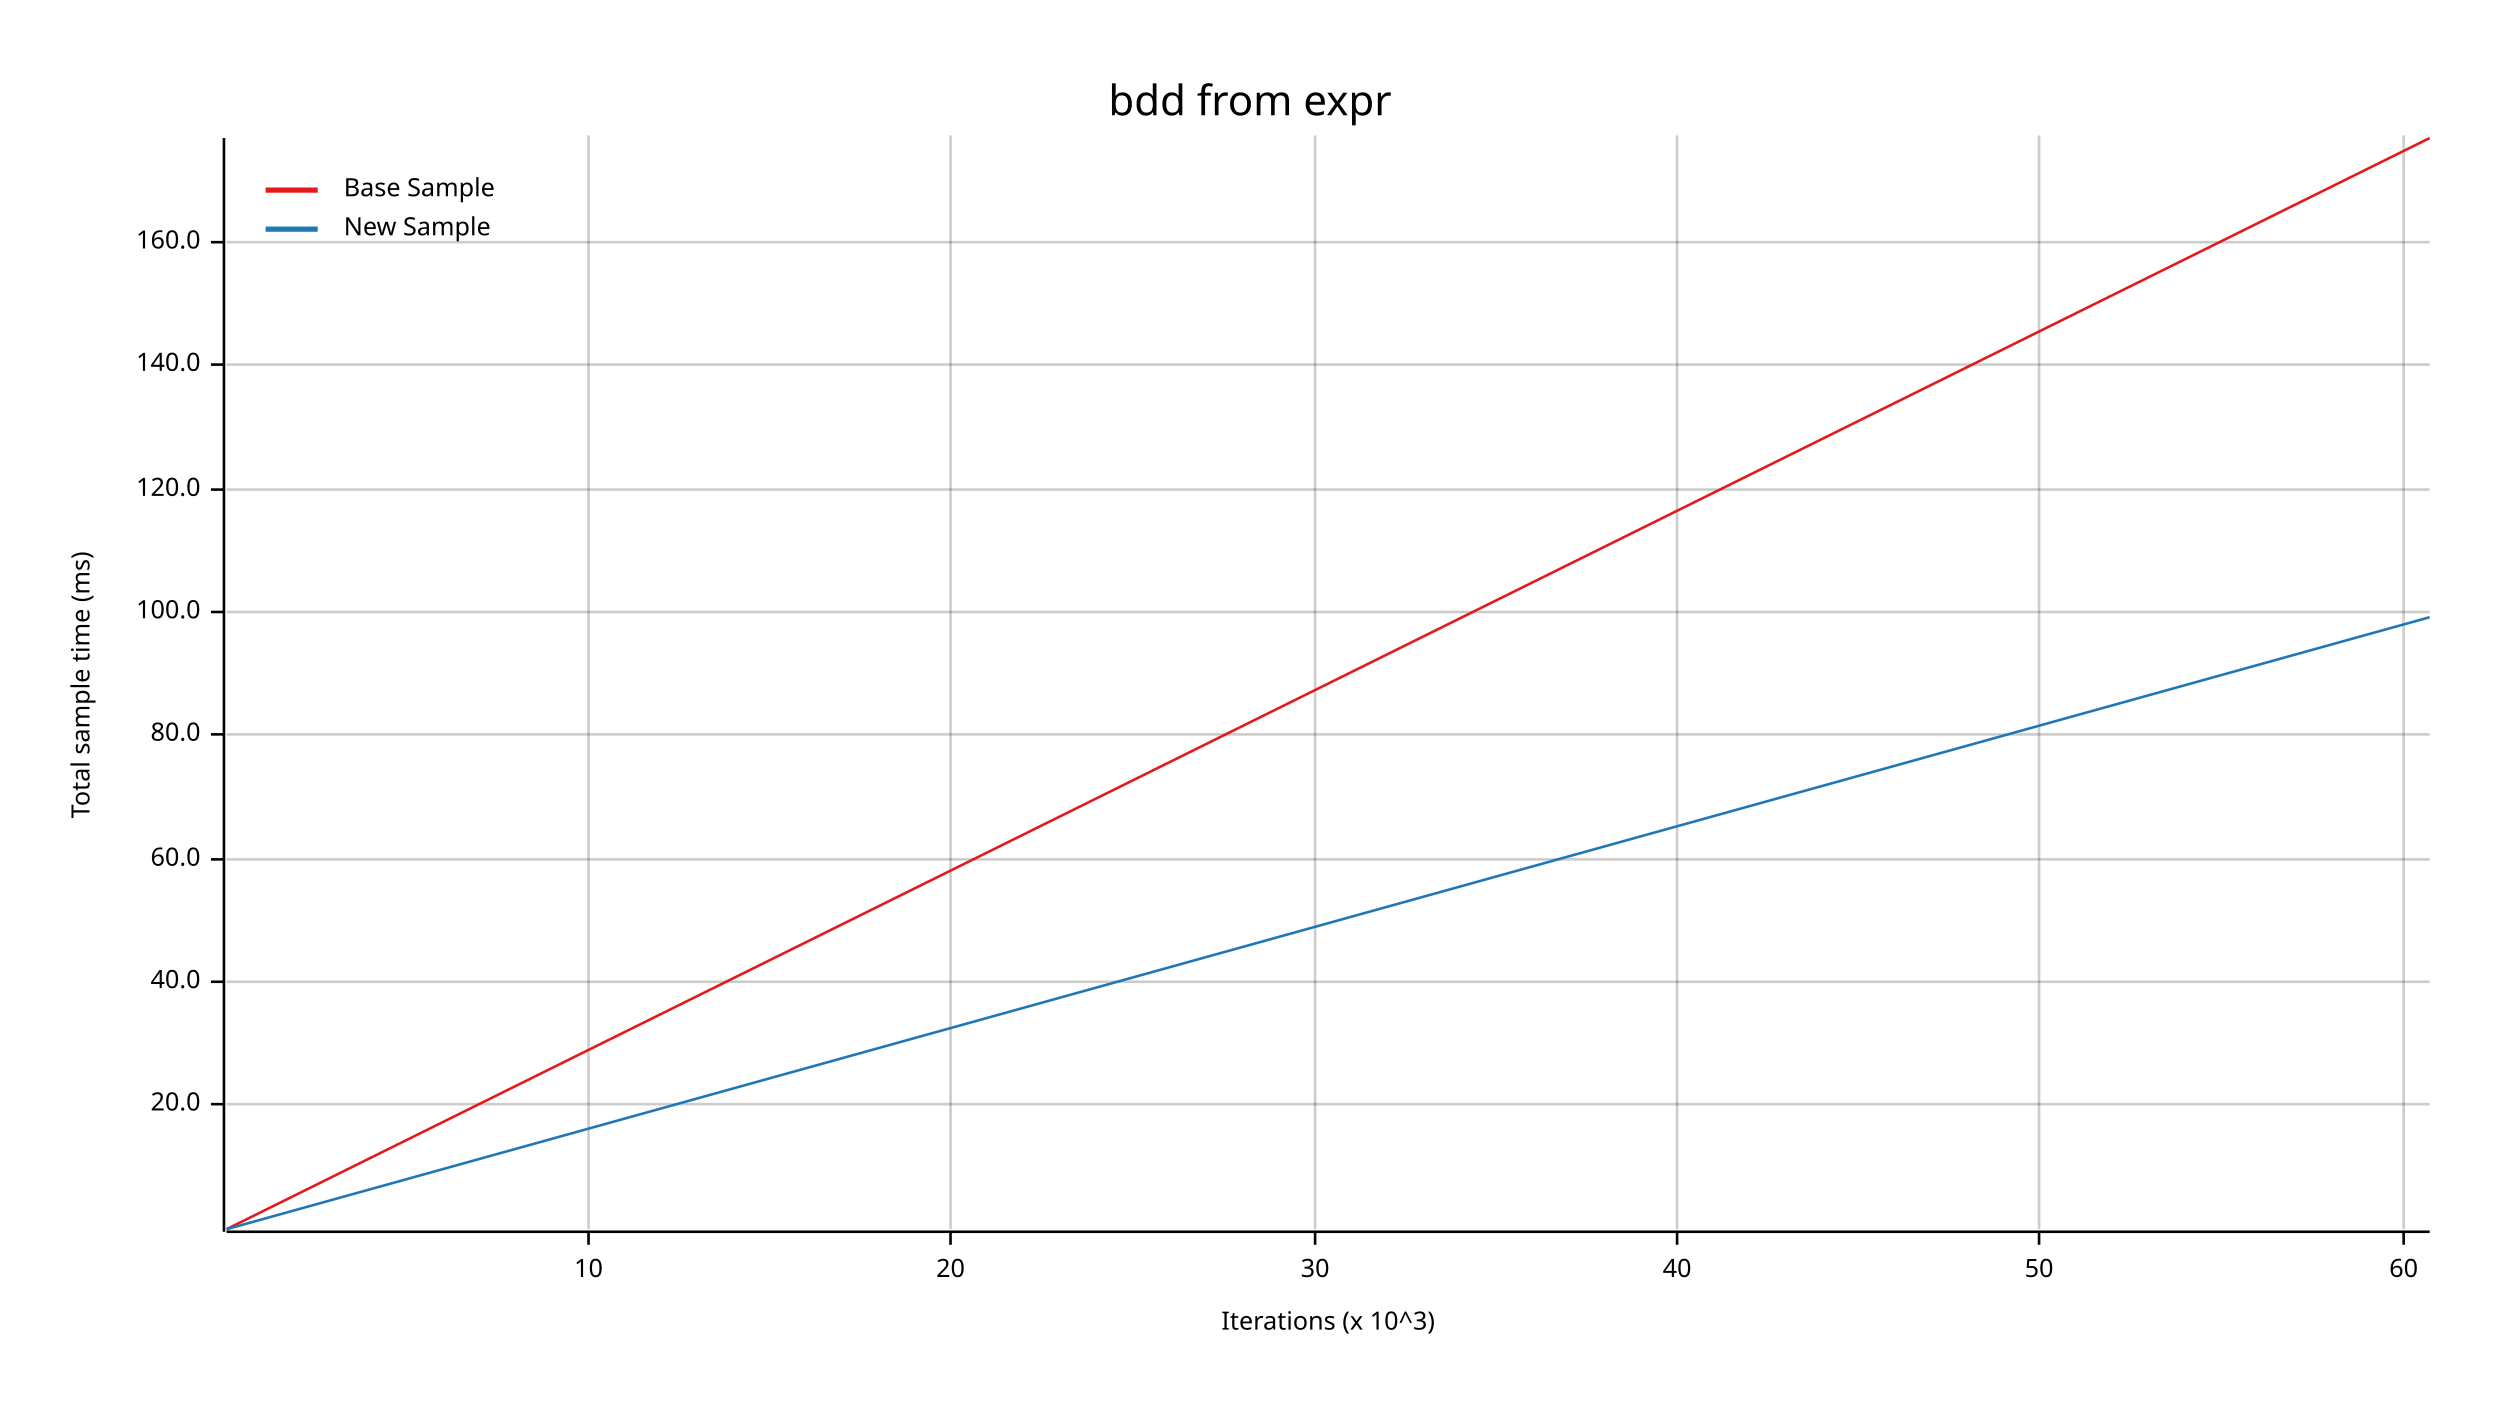
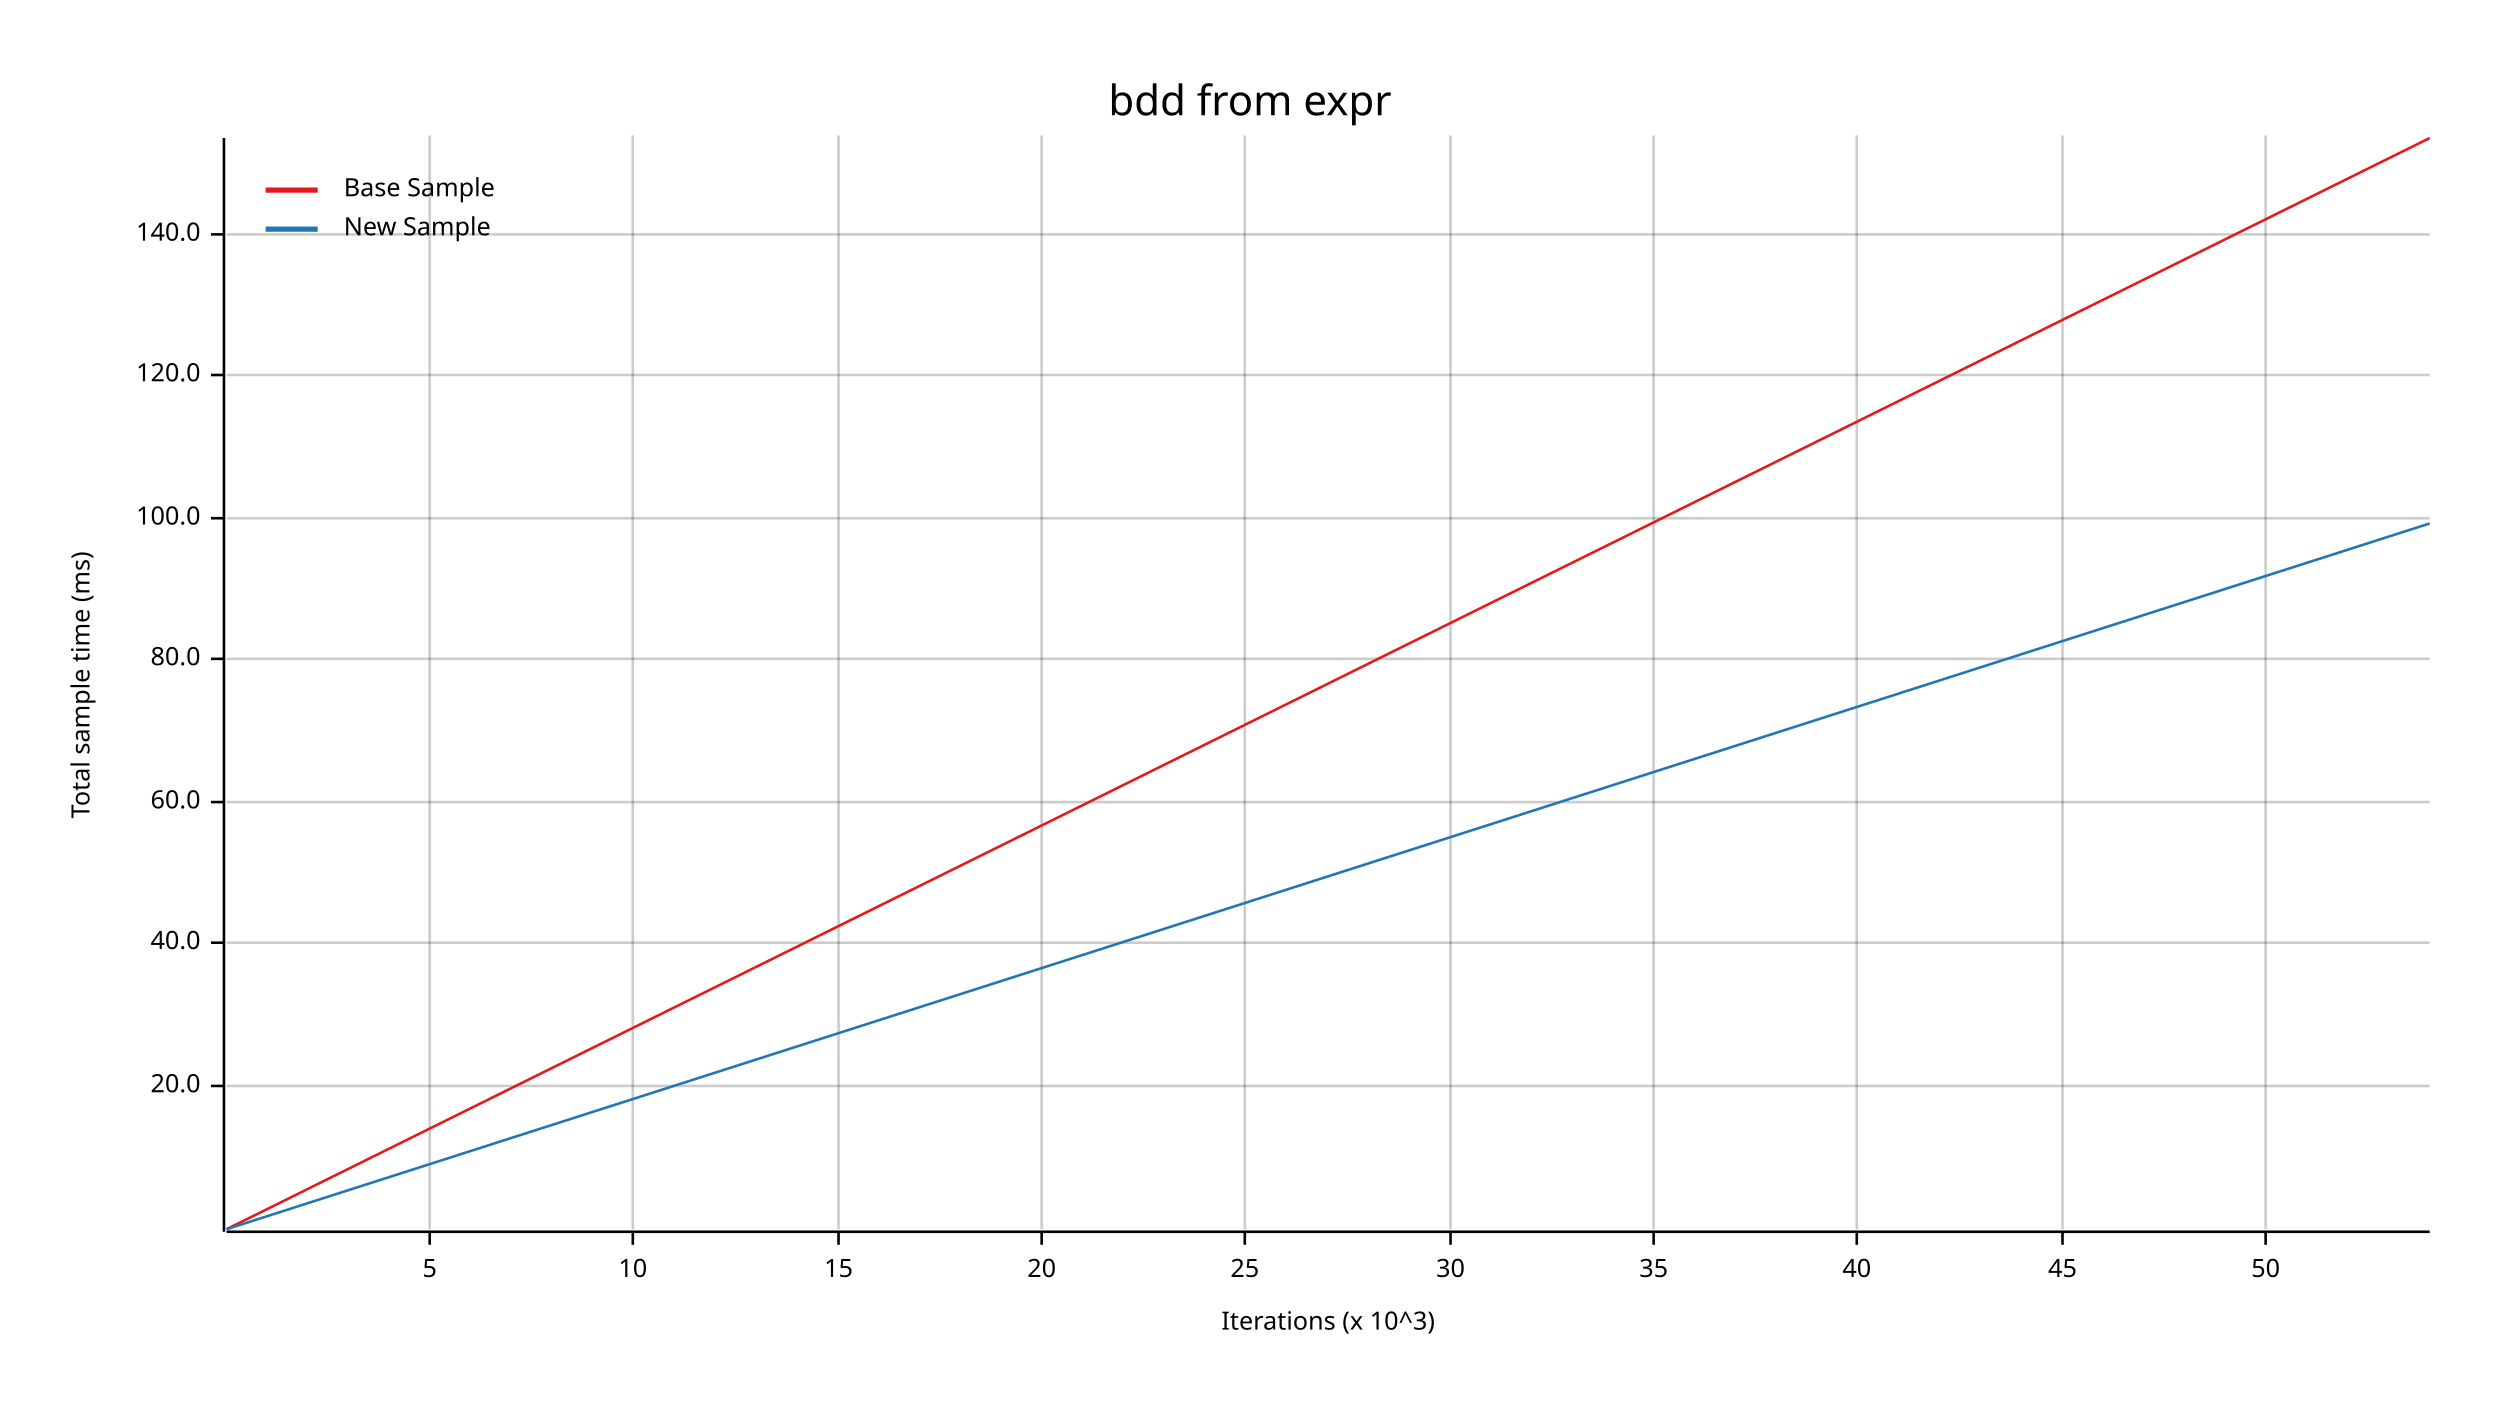
<svg xmlns="http://www.w3.org/2000/svg" width="960" height="540" viewBox="0 0 960 540">
  <text x="480" y="32" dy="0.76em" text-anchor="middle" font-family="sans-serif" font-size="16.129" opacity="1" fill="#000000">
bdd from expr
</text>
  <text x="27" y="263" dy="0.76em" text-anchor="middle" font-family="sans-serif" font-size="9.677" opacity="1" fill="#000000" transform="rotate(270, 27, 263)">
Total sample time (ms)
</text>
  <text x="510" y="513" dy="-0.5ex" text-anchor="middle" font-family="sans-serif" font-size="9.677" opacity="1" fill="#000000">
Iterations (x 10^3)
</text>
-   <line opacity="0.2" stroke="#000000" stroke-width="1" x1="226" y1="472" x2="226" y2="52" />
-   <line opacity="0.2" stroke="#000000" stroke-width="1" x1="365" y1="472" x2="365" y2="52" />
-   <line opacity="0.2" stroke="#000000" stroke-width="1" x1="505" y1="472" x2="505" y2="52" />
-   <line opacity="0.2" stroke="#000000" stroke-width="1" x1="644" y1="472" x2="644" y2="52" />
-   <line opacity="0.2" stroke="#000000" stroke-width="1" x1="783" y1="472" x2="783" y2="52" />
-   <line opacity="0.2" stroke="#000000" stroke-width="1" x1="923" y1="472" x2="923" y2="52" />
-   <line opacity="0.2" stroke="#000000" stroke-width="1" x1="87" y1="424" x2="933" y2="424" />
-   <line opacity="0.2" stroke="#000000" stroke-width="1" x1="87" y1="377" x2="933" y2="377" />
-   <line opacity="0.2" stroke="#000000" stroke-width="1" x1="87" y1="330" x2="933" y2="330" />
-   <line opacity="0.2" stroke="#000000" stroke-width="1" x1="87" y1="282" x2="933" y2="282" />
-   <line opacity="0.2" stroke="#000000" stroke-width="1" x1="87" y1="235" x2="933" y2="235" />
-   <line opacity="0.2" stroke="#000000" stroke-width="1" x1="87" y1="188" x2="933" y2="188" />
-   <line opacity="0.2" stroke="#000000" stroke-width="1" x1="87" y1="140" x2="933" y2="140" />
-   <line opacity="0.2" stroke="#000000" stroke-width="1" x1="87" y1="93" x2="933" y2="93" />
+   <line opacity="0.2" stroke="#000000" stroke-width="1" x1="165" y1="472" x2="165" y2="52" />
+   <line opacity="0.2" stroke="#000000" stroke-width="1" x1="243" y1="472" x2="243" y2="52" />
+   <line opacity="0.2" stroke="#000000" stroke-width="1" x1="322" y1="472" x2="322" y2="52" />
+   <line opacity="0.2" stroke="#000000" stroke-width="1" x1="400" y1="472" x2="400" y2="52" />
+   <line opacity="0.2" stroke="#000000" stroke-width="1" x1="478" y1="472" x2="478" y2="52" />
+   <line opacity="0.2" stroke="#000000" stroke-width="1" x1="557" y1="472" x2="557" y2="52" />
+   <line opacity="0.2" stroke="#000000" stroke-width="1" x1="635" y1="472" x2="635" y2="52" />
+   <line opacity="0.2" stroke="#000000" stroke-width="1" x1="713" y1="472" x2="713" y2="52" />
+   <line opacity="0.2" stroke="#000000" stroke-width="1" x1="792" y1="472" x2="792" y2="52" />
+   <line opacity="0.2" stroke="#000000" stroke-width="1" x1="870" y1="472" x2="870" y2="52" />
+   <line opacity="0.2" stroke="#000000" stroke-width="1" x1="87" y1="417" x2="933" y2="417" />
+   <line opacity="0.2" stroke="#000000" stroke-width="1" x1="87" y1="362" x2="933" y2="362" />
+   <line opacity="0.2" stroke="#000000" stroke-width="1" x1="87" y1="308" x2="933" y2="308" />
+   <line opacity="0.2" stroke="#000000" stroke-width="1" x1="87" y1="253" x2="933" y2="253" />
+   <line opacity="0.2" stroke="#000000" stroke-width="1" x1="87" y1="199" x2="933" y2="199" />
+   <line opacity="0.2" stroke="#000000" stroke-width="1" x1="87" y1="144" x2="933" y2="144" />
+   <line opacity="0.2" stroke="#000000" stroke-width="1" x1="87" y1="90" x2="933" y2="90" />
  <polyline fill="none" opacity="1" stroke="#000000" stroke-width="1" points="86,53 86,473 " />
-   <text x="77" y="424" dy="0.5ex" text-anchor="end" font-family="sans-serif" font-size="9.677" opacity="1" fill="#000000">
+   <text x="77" y="417" dy="0.5ex" text-anchor="end" font-family="sans-serif" font-size="9.677" opacity="1" fill="#000000">
20.0
</text>
-   <polyline fill="none" opacity="1" stroke="#000000" stroke-width="1" points="81,424 86,424 " />
-   <text x="77" y="377" dy="0.5ex" text-anchor="end" font-family="sans-serif" font-size="9.677" opacity="1" fill="#000000">
+   <polyline fill="none" opacity="1" stroke="#000000" stroke-width="1" points="81,417 86,417 " />
+   <text x="77" y="362" dy="0.5ex" text-anchor="end" font-family="sans-serif" font-size="9.677" opacity="1" fill="#000000">
40.0
</text>
-   <polyline fill="none" opacity="1" stroke="#000000" stroke-width="1" points="81,377 86,377 " />
-   <text x="77" y="330" dy="0.5ex" text-anchor="end" font-family="sans-serif" font-size="9.677" opacity="1" fill="#000000">
+   <polyline fill="none" opacity="1" stroke="#000000" stroke-width="1" points="81,362 86,362 " />
+   <text x="77" y="308" dy="0.5ex" text-anchor="end" font-family="sans-serif" font-size="9.677" opacity="1" fill="#000000">
60.0
</text>
-   <polyline fill="none" opacity="1" stroke="#000000" stroke-width="1" points="81,330 86,330 " />
-   <text x="77" y="282" dy="0.5ex" text-anchor="end" font-family="sans-serif" font-size="9.677" opacity="1" fill="#000000">
+   <polyline fill="none" opacity="1" stroke="#000000" stroke-width="1" points="81,308 86,308 " />
+   <text x="77" y="253" dy="0.5ex" text-anchor="end" font-family="sans-serif" font-size="9.677" opacity="1" fill="#000000">
80.0
</text>
-   <polyline fill="none" opacity="1" stroke="#000000" stroke-width="1" points="81,282 86,282 " />
-   <text x="77" y="235" dy="0.5ex" text-anchor="end" font-family="sans-serif" font-size="9.677" opacity="1" fill="#000000">
+   <polyline fill="none" opacity="1" stroke="#000000" stroke-width="1" points="81,253 86,253 " />
+   <text x="77" y="199" dy="0.5ex" text-anchor="end" font-family="sans-serif" font-size="9.677" opacity="1" fill="#000000">
100.0
</text>
-   <polyline fill="none" opacity="1" stroke="#000000" stroke-width="1" points="81,235 86,235 " />
-   <text x="77" y="188" dy="0.5ex" text-anchor="end" font-family="sans-serif" font-size="9.677" opacity="1" fill="#000000">
+   <polyline fill="none" opacity="1" stroke="#000000" stroke-width="1" points="81,199 86,199 " />
+   <text x="77" y="144" dy="0.5ex" text-anchor="end" font-family="sans-serif" font-size="9.677" opacity="1" fill="#000000">
120.0
</text>
-   <polyline fill="none" opacity="1" stroke="#000000" stroke-width="1" points="81,188 86,188 " />
-   <text x="77" y="140" dy="0.5ex" text-anchor="end" font-family="sans-serif" font-size="9.677" opacity="1" fill="#000000">
+   <polyline fill="none" opacity="1" stroke="#000000" stroke-width="1" points="81,144 86,144 " />
+   <text x="77" y="90" dy="0.5ex" text-anchor="end" font-family="sans-serif" font-size="9.677" opacity="1" fill="#000000">
140.0
</text>
-   <polyline fill="none" opacity="1" stroke="#000000" stroke-width="1" points="81,140 86,140 " />
-   <text x="77" y="93" dy="0.5ex" text-anchor="end" font-family="sans-serif" font-size="9.677" opacity="1" fill="#000000">
- 160.0
+   <polyline fill="none" opacity="1" stroke="#000000" stroke-width="1" points="81,90 86,90 " />
+   <polyline fill="none" opacity="1" stroke="#000000" stroke-width="1" points="87,473 933,473 " />
+   <text x="165" y="483" dy="0.76em" text-anchor="middle" font-family="sans-serif" font-size="9.677" opacity="1" fill="#000000">
+ 5
</text>
-   <polyline fill="none" opacity="1" stroke="#000000" stroke-width="1" points="81,93 86,93 " />
-   <polyline fill="none" opacity="1" stroke="#000000" stroke-width="1" points="87,473 933,473 " />
-   <text x="226" y="483" dy="0.76em" text-anchor="middle" font-family="sans-serif" font-size="9.677" opacity="1" fill="#000000">
+   <polyline fill="none" opacity="1" stroke="#000000" stroke-width="1" points="165,473 165,478 " />
+   <text x="243" y="483" dy="0.76em" text-anchor="middle" font-family="sans-serif" font-size="9.677" opacity="1" fill="#000000">
10
</text>
-   <polyline fill="none" opacity="1" stroke="#000000" stroke-width="1" points="226,473 226,478 " />
-   <text x="365" y="483" dy="0.76em" text-anchor="middle" font-family="sans-serif" font-size="9.677" opacity="1" fill="#000000">
+   <polyline fill="none" opacity="1" stroke="#000000" stroke-width="1" points="243,473 243,478 " />
+   <text x="322" y="483" dy="0.76em" text-anchor="middle" font-family="sans-serif" font-size="9.677" opacity="1" fill="#000000">
+ 15
+ </text>
+   <polyline fill="none" opacity="1" stroke="#000000" stroke-width="1" points="322,473 322,478 " />
+   <text x="400" y="483" dy="0.76em" text-anchor="middle" font-family="sans-serif" font-size="9.677" opacity="1" fill="#000000">
20
</text>
-   <polyline fill="none" opacity="1" stroke="#000000" stroke-width="1" points="365,473 365,478 " />
-   <text x="505" y="483" dy="0.76em" text-anchor="middle" font-family="sans-serif" font-size="9.677" opacity="1" fill="#000000">
+   <polyline fill="none" opacity="1" stroke="#000000" stroke-width="1" points="400,473 400,478 " />
+   <text x="478" y="483" dy="0.76em" text-anchor="middle" font-family="sans-serif" font-size="9.677" opacity="1" fill="#000000">
+ 25
+ </text>
+   <polyline fill="none" opacity="1" stroke="#000000" stroke-width="1" points="478,473 478,478 " />
+   <text x="557" y="483" dy="0.76em" text-anchor="middle" font-family="sans-serif" font-size="9.677" opacity="1" fill="#000000">
30
</text>
-   <polyline fill="none" opacity="1" stroke="#000000" stroke-width="1" points="505,473 505,478 " />
-   <text x="644" y="483" dy="0.76em" text-anchor="middle" font-family="sans-serif" font-size="9.677" opacity="1" fill="#000000">
+   <polyline fill="none" opacity="1" stroke="#000000" stroke-width="1" points="557,473 557,478 " />
+   <text x="635" y="483" dy="0.76em" text-anchor="middle" font-family="sans-serif" font-size="9.677" opacity="1" fill="#000000">
+ 35
+ </text>
+   <polyline fill="none" opacity="1" stroke="#000000" stroke-width="1" points="635,473 635,478 " />
+   <text x="713" y="483" dy="0.76em" text-anchor="middle" font-family="sans-serif" font-size="9.677" opacity="1" fill="#000000">
40
</text>
-   <polyline fill="none" opacity="1" stroke="#000000" stroke-width="1" points="644,473 644,478 " />
-   <text x="783" y="483" dy="0.76em" text-anchor="middle" font-family="sans-serif" font-size="9.677" opacity="1" fill="#000000">
+   <polyline fill="none" opacity="1" stroke="#000000" stroke-width="1" points="713,473 713,478 " />
+   <text x="792" y="483" dy="0.76em" text-anchor="middle" font-family="sans-serif" font-size="9.677" opacity="1" fill="#000000">
+ 45
+ </text>
+   <polyline fill="none" opacity="1" stroke="#000000" stroke-width="1" points="792,473 792,478 " />
+   <text x="870" y="483" dy="0.76em" text-anchor="middle" font-family="sans-serif" font-size="9.677" opacity="1" fill="#000000">
50
</text>
-   <polyline fill="none" opacity="1" stroke="#000000" stroke-width="1" points="783,473 783,478 " />
-   <text x="923" y="483" dy="0.76em" text-anchor="middle" font-family="sans-serif" font-size="9.677" opacity="1" fill="#000000">
- 60
- </text>
-   <polyline fill="none" opacity="1" stroke="#000000" stroke-width="1" points="923,473 923,478 " />
+   <polyline fill="none" opacity="1" stroke="#000000" stroke-width="1" points="870,473 870,478 " />
  <polyline fill="none" opacity="1" stroke="#E31A1C" stroke-width="1" points="87,472 933,53 " />
  <polygon opacity="0.25" fill="#E31A1C" points="87,472 933,53 933,53 " />
-   <polyline fill="none" opacity="1" stroke="#1F78B4" stroke-width="1" points="87,472 933,237 " />
-   <polygon opacity="0.25" fill="#1F78B4" points="87,472 933,237 933,237 " />
+   <polyline fill="none" opacity="1" stroke="#1F78B4" stroke-width="1" points="87,472 933,201 " />
+   <polygon opacity="0.25" fill="#1F78B4" points="87,472 933,201 933,201 " />
  <text x="132" y="68" dy="0.76em" text-anchor="start" font-family="sans-serif" font-size="9.677" opacity="1" fill="#000000">
Base Sample
</text>
  <text x="132" y="83" dy="0.76em" text-anchor="start" font-family="sans-serif" font-size="9.677" opacity="1" fill="#000000">
New Sample
</text>
  <polyline fill="none" opacity="1" stroke="#E31A1C" stroke-width="2" points="102,73 122,73 " />
  <polyline fill="none" opacity="1" stroke="#1F78B4" stroke-width="2" points="102,88 122,88 " />
</svg>
